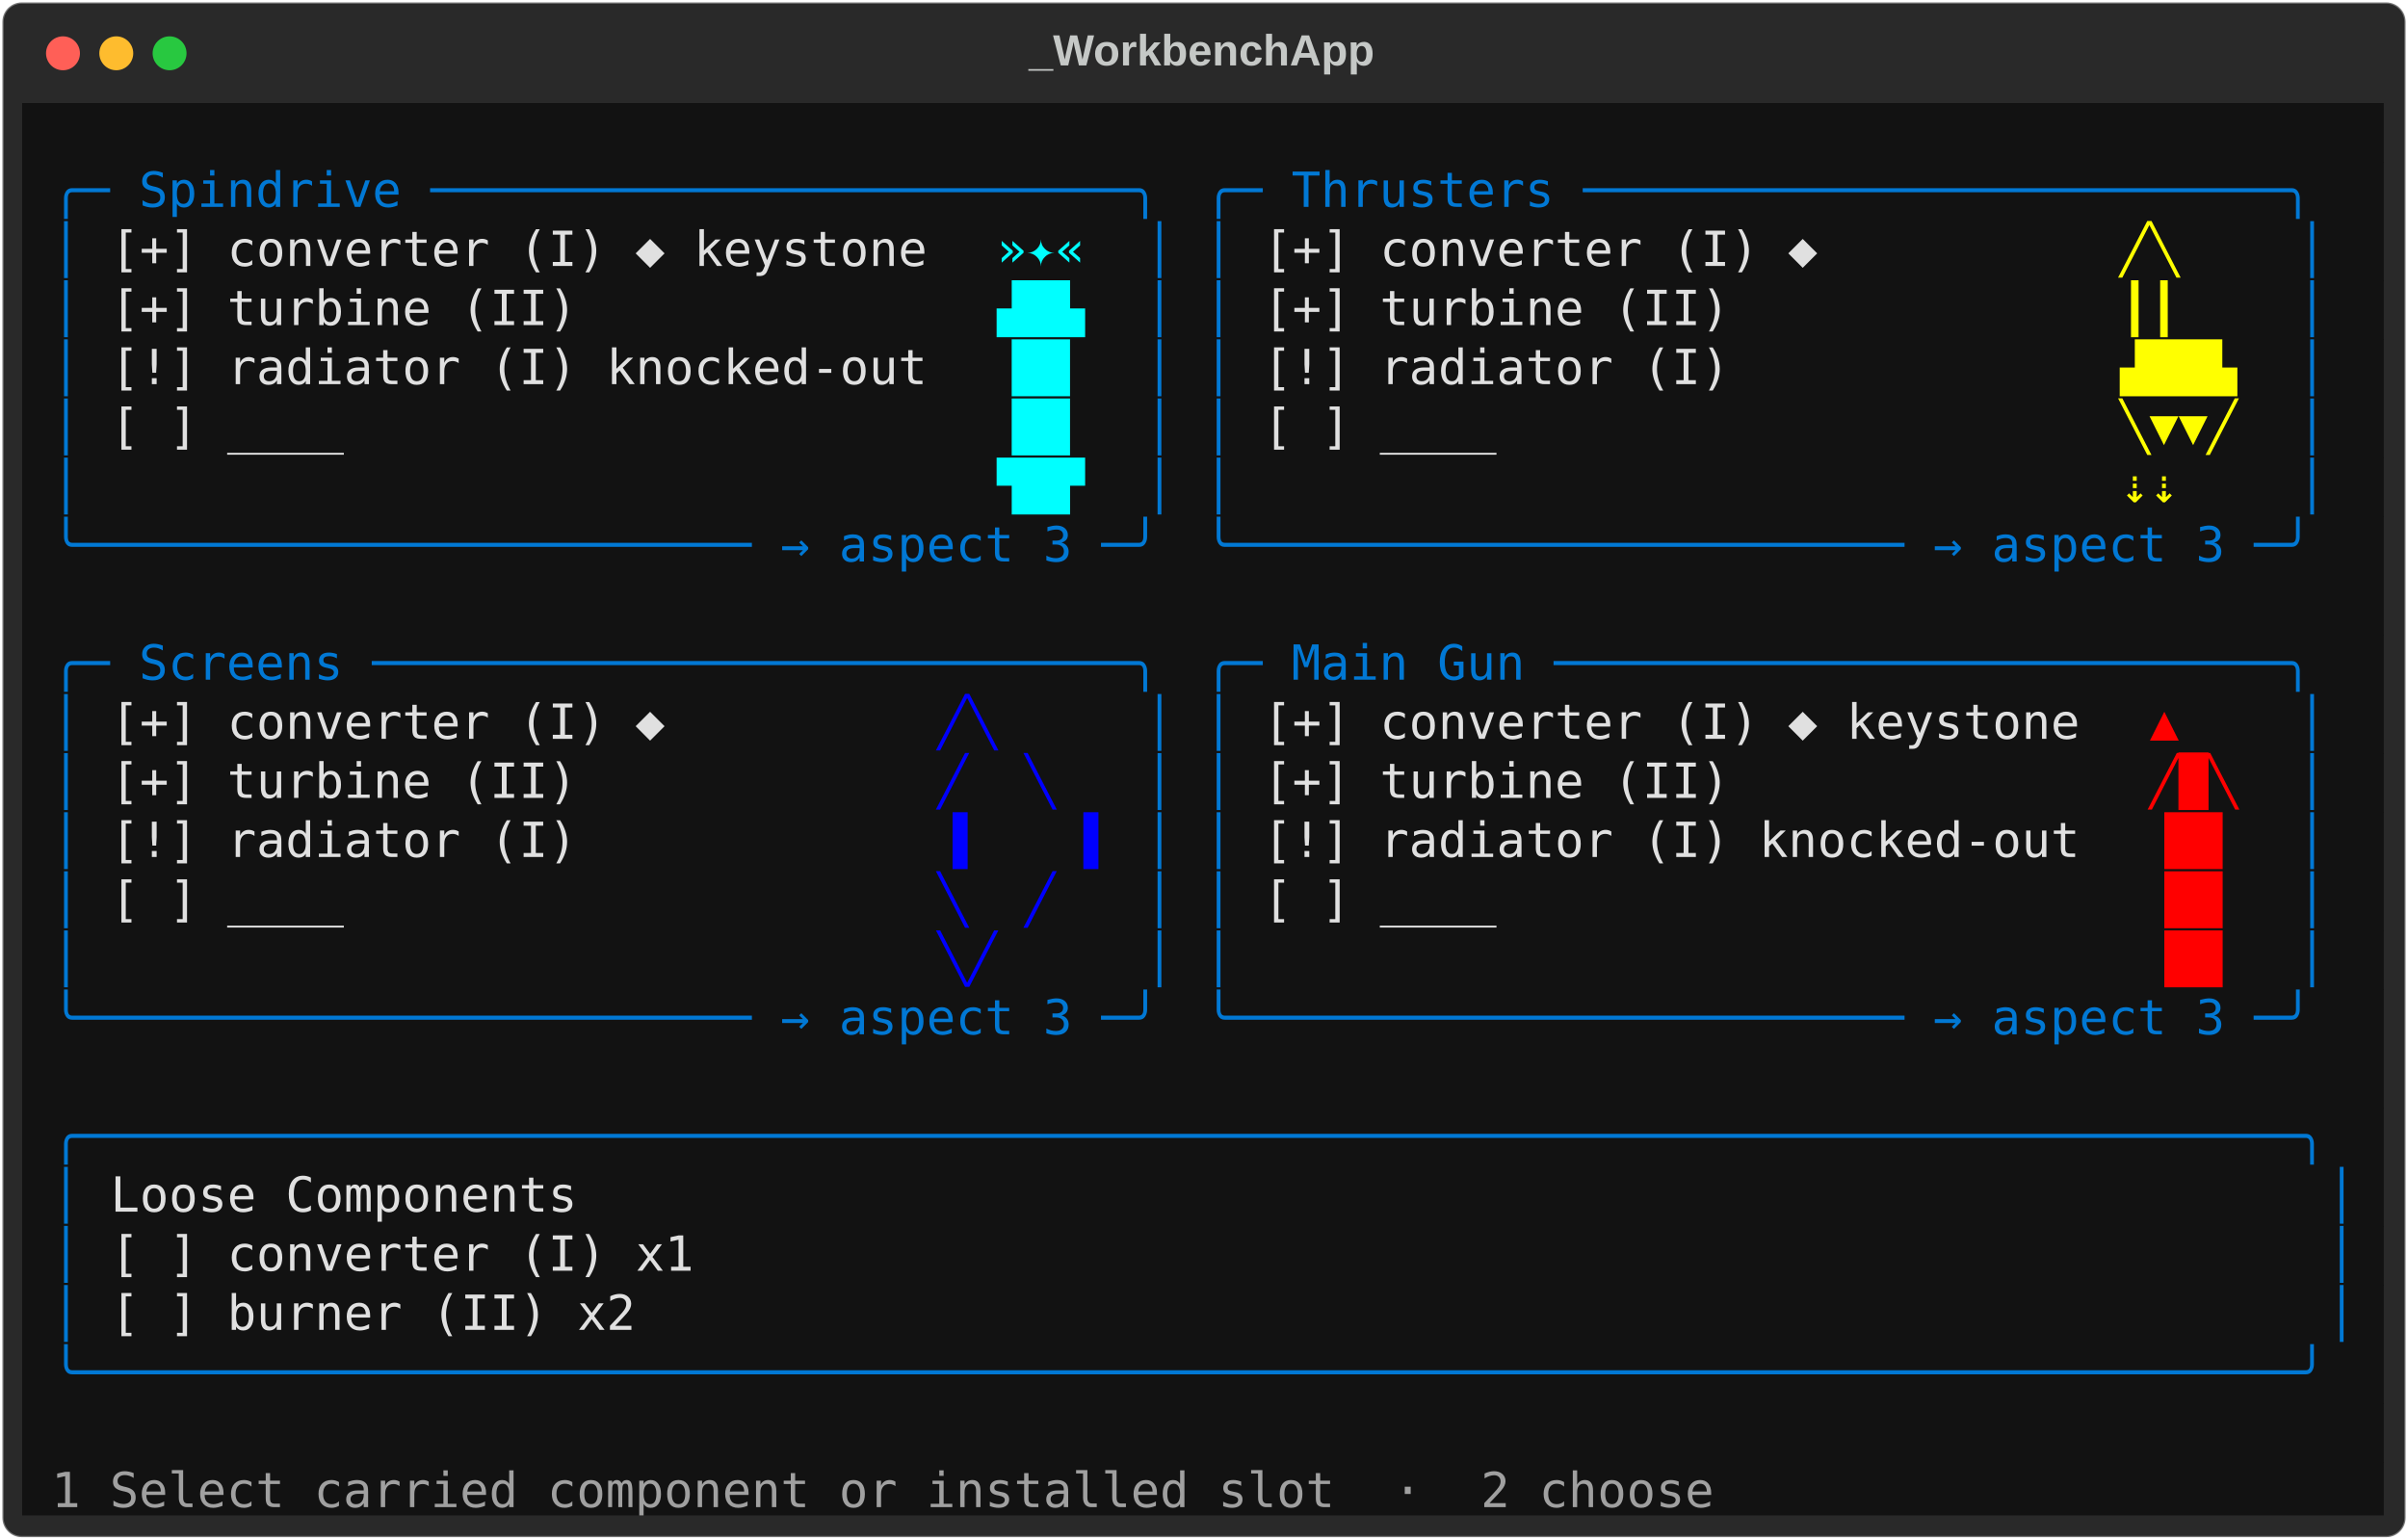
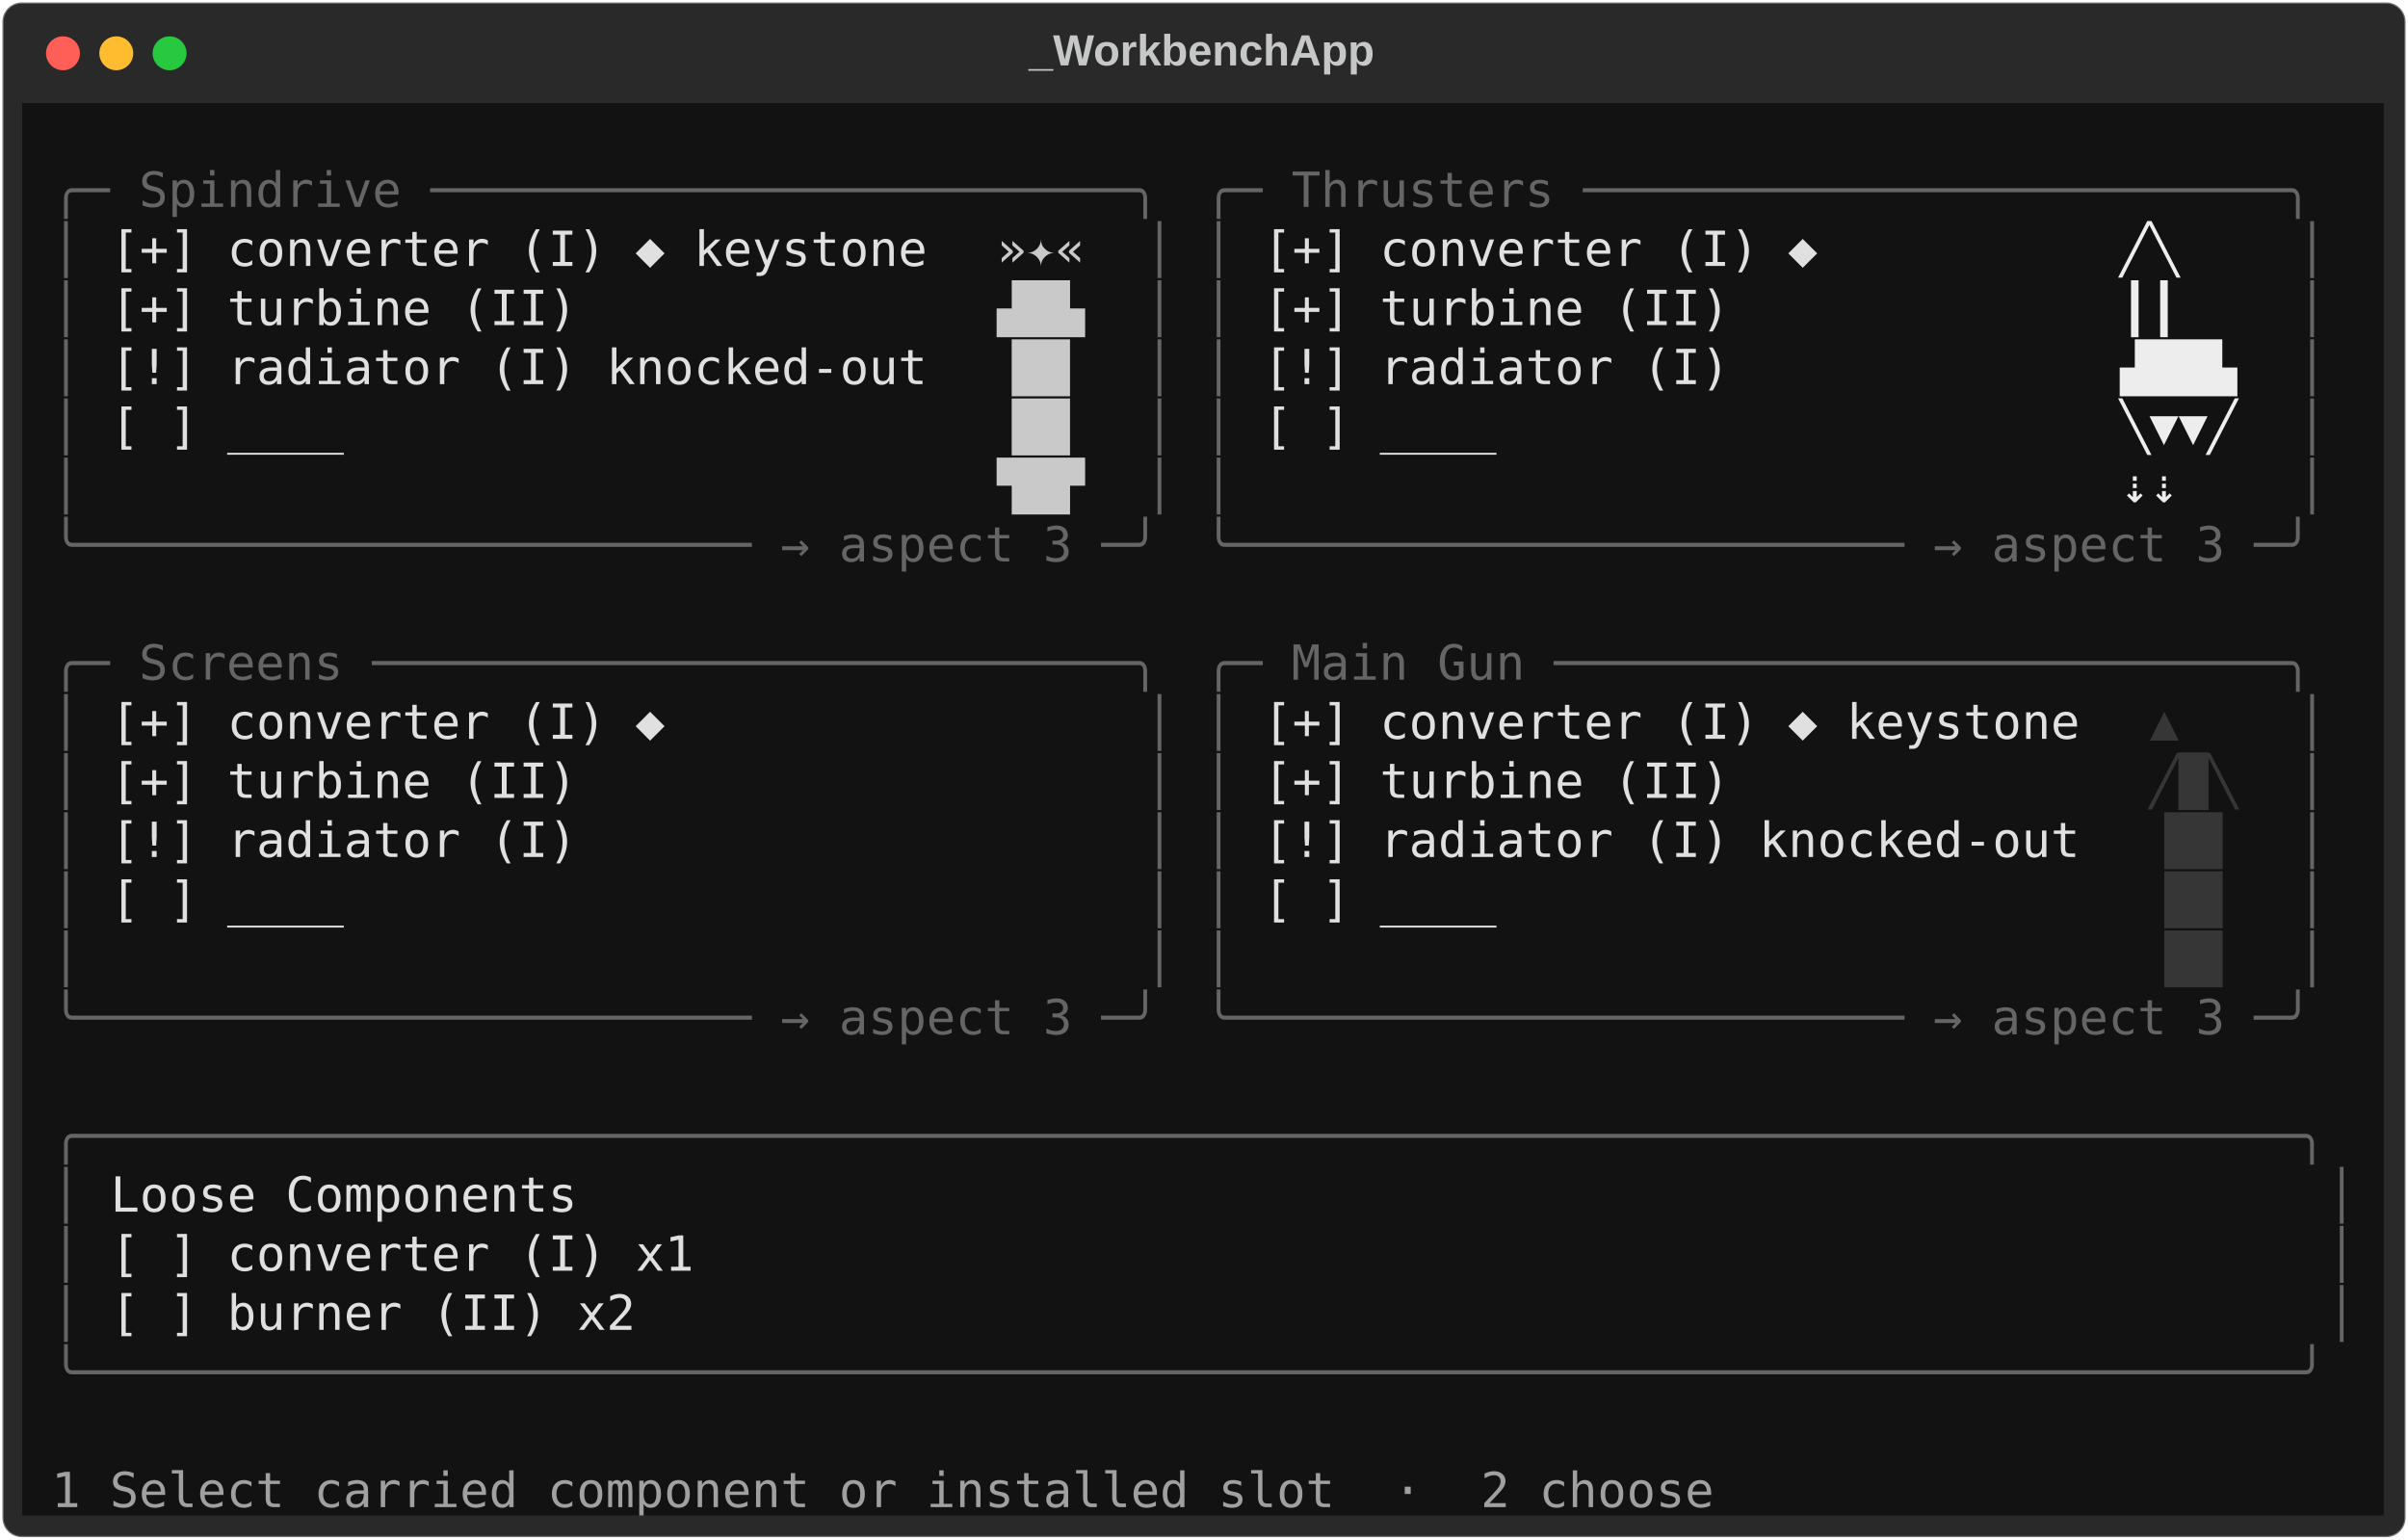
<svg xmlns="http://www.w3.org/2000/svg" class="rich-terminal" viewBox="0 0 994 635.6">
  <style>

    @font-face {
        font-family: "Fira Code";
        src: local("FiraCode-Regular"),
                url("https://cdnjs.cloudflare.com/ajax/libs/firacode/6.2.0/woff2/FiraCode-Regular.woff2") format("woff2"),
                url("https://cdnjs.cloudflare.com/ajax/libs/firacode/6.2.0/woff/FiraCode-Regular.woff") format("woff");
        font-style: normal;
        font-weight: 400;
    }
    @font-face {
        font-family: "Fira Code";
        src: local("FiraCode-Bold"),
                url("https://cdnjs.cloudflare.com/ajax/libs/firacode/6.2.0/woff2/FiraCode-Bold.woff2") format("woff2"),
                url("https://cdnjs.cloudflare.com/ajax/libs/firacode/6.2.0/woff/FiraCode-Bold.woff") format("woff");
        font-style: bold;
        font-weight: 700;
    }

    .terminal-matrix {
        font-family: Fira Code, monospace;
        font-size: 20px;
        line-height: 24.4px;
        font-variant-east-asian: full-width;
    }

    .terminal-title {
        font-size: 18px;
        font-weight: bold;
        font-family: arial;
    }

    .terminal-r1 { fill: #c5c8c6 }
- .terminal-r2 { fill: #0178d4 }
+ .terminal-r2 { fill: #656565 }
.terminal-r3 { fill: #e0e0e0 }
- .terminal-r4 { fill: #00ffff }
- .terminal-r5 { fill: #ffff00 }
- .terminal-r6 { fill: #0000ff }
- .terminal-r7 { fill: #ff0000 }
+ .terminal-r4 { fill: #c9c9c9 }
+ .terminal-r5 { fill: #ededed }
+ .terminal-r6 { fill: #121212 }
+ .terminal-r7 { fill: #363636 }
.terminal-r8 { fill: #a0a0a0 }
    </style>
  <defs>
    <clipPath id="terminal-clip-terminal">
      <rect x="0" y="0" width="975.0" height="584.6" />
    </clipPath>
    <clipPath id="terminal-line-0">
      <rect x="0" y="1.5" width="976" height="24.65" />
    </clipPath>
    <clipPath id="terminal-line-1">
      <rect x="0" y="25.9" width="976" height="24.65" />
    </clipPath>
    <clipPath id="terminal-line-2">
      <rect x="0" y="50.3" width="976" height="24.65" />
    </clipPath>
    <clipPath id="terminal-line-3">
      <rect x="0" y="74.7" width="976" height="24.65" />
    </clipPath>
    <clipPath id="terminal-line-4">
      <rect x="0" y="99.1" width="976" height="24.65" />
    </clipPath>
    <clipPath id="terminal-line-5">
      <rect x="0" y="123.5" width="976" height="24.65" />
    </clipPath>
    <clipPath id="terminal-line-6">
      <rect x="0" y="147.9" width="976" height="24.65" />
    </clipPath>
    <clipPath id="terminal-line-7">
      <rect x="0" y="172.3" width="976" height="24.65" />
    </clipPath>
    <clipPath id="terminal-line-8">
      <rect x="0" y="196.7" width="976" height="24.65" />
    </clipPath>
    <clipPath id="terminal-line-9">
      <rect x="0" y="221.1" width="976" height="24.65" />
    </clipPath>
    <clipPath id="terminal-line-10">
      <rect x="0" y="245.5" width="976" height="24.65" />
    </clipPath>
    <clipPath id="terminal-line-11">
      <rect x="0" y="269.9" width="976" height="24.65" />
    </clipPath>
    <clipPath id="terminal-line-12">
      <rect x="0" y="294.3" width="976" height="24.65" />
    </clipPath>
    <clipPath id="terminal-line-13">
      <rect x="0" y="318.7" width="976" height="24.65" />
    </clipPath>
    <clipPath id="terminal-line-14">
      <rect x="0" y="343.1" width="976" height="24.65" />
    </clipPath>
    <clipPath id="terminal-line-15">
      <rect x="0" y="367.5" width="976" height="24.65" />
    </clipPath>
    <clipPath id="terminal-line-16">
      <rect x="0" y="391.9" width="976" height="24.65" />
    </clipPath>
    <clipPath id="terminal-line-17">
      <rect x="0" y="416.3" width="976" height="24.65" />
    </clipPath>
    <clipPath id="terminal-line-18">
      <rect x="0" y="440.7" width="976" height="24.65" />
    </clipPath>
    <clipPath id="terminal-line-19">
      <rect x="0" y="465.1" width="976" height="24.65" />
    </clipPath>
    <clipPath id="terminal-line-20">
      <rect x="0" y="489.5" width="976" height="24.65" />
    </clipPath>
    <clipPath id="terminal-line-21">
      <rect x="0" y="513.9" width="976" height="24.65" />
    </clipPath>
    <clipPath id="terminal-line-22">
      <rect x="0" y="538.3" width="976" height="24.65" />
    </clipPath>
  </defs>
  <rect fill="#292929" stroke="rgba(255,255,255,0.35)" stroke-width="1" x="1" y="1" width="992" height="633.6" rx="8" />
  <text class="terminal-title" fill="#c5c8c6" text-anchor="middle" x="496" y="27">_WorkbenchApp</text>
  <g transform="translate(26,22)">
    <circle cx="0" cy="0" r="7" fill="#ff5f57" />
    <circle cx="22" cy="0" r="7" fill="#febc2e" />
    <circle cx="44" cy="0" r="7" fill="#28c840" />
  </g>
  <g transform="translate(9, 41)" clip-path="url(#terminal-clip-terminal)">
    <rect fill="#121212" x="0" y="1.5" width="976" height="24.65" shape-rendering="crispEdges" />
    <rect fill="#121212" x="0" y="25.9" width="12.2" height="24.65" shape-rendering="crispEdges" />
    <rect fill="#121212" x="12.2" y="25.9" width="463.6" height="24.65" shape-rendering="crispEdges" />
    <rect fill="#121212" x="475.8" y="25.9" width="12.2" height="24.65" shape-rendering="crispEdges" />
    <rect fill="#121212" x="488" y="25.9" width="463.6" height="24.65" shape-rendering="crispEdges" />
    <rect fill="#121212" x="951.6" y="25.9" width="24.4" height="24.65" shape-rendering="crispEdges" />
    <rect fill="#121212" x="0" y="50.3" width="12.2" height="24.65" shape-rendering="crispEdges" />
    <rect fill="#121212" x="12.2" y="50.3" width="12.2" height="24.65" shape-rendering="crispEdges" />
    <rect fill="#121212" x="24.4" y="50.3" width="12.2" height="24.65" shape-rendering="crispEdges" />
    <rect fill="#121212" x="36.6" y="50.3" width="341.6" height="24.65" shape-rendering="crispEdges" />
    <rect fill="#121212" x="378.2" y="50.3" width="24.4" height="24.65" shape-rendering="crispEdges" />
    <rect fill="#121212" x="402.6" y="50.3" width="48.8" height="24.65" shape-rendering="crispEdges" />
    <rect fill="#121212" x="451.4" y="50.3" width="12.2" height="24.65" shape-rendering="crispEdges" />
    <rect fill="#121212" x="463.6" y="50.3" width="12.2" height="24.65" shape-rendering="crispEdges" />
    <rect fill="#121212" x="475.8" y="50.3" width="12.2" height="24.65" shape-rendering="crispEdges" />
    <rect fill="#121212" x="488" y="50.3" width="12.2" height="24.65" shape-rendering="crispEdges" />
    <rect fill="#121212" x="500.2" y="50.3" width="12.2" height="24.65" shape-rendering="crispEdges" />
    <rect fill="#121212" x="512.4" y="50.3" width="231.8" height="24.65" shape-rendering="crispEdges" />
    <rect fill="#121212" x="744.2" y="50.3" width="122" height="24.65" shape-rendering="crispEdges" />
    <rect fill="#121212" x="866.2" y="50.3" width="48.8" height="24.65" shape-rendering="crispEdges" />
    <rect fill="#121212" x="915" y="50.3" width="24.4" height="24.65" shape-rendering="crispEdges" />
    <rect fill="#121212" x="939.4" y="50.3" width="12.2" height="24.65" shape-rendering="crispEdges" />
    <rect fill="#121212" x="951.6" y="50.3" width="24.4" height="24.65" shape-rendering="crispEdges" />
    <rect fill="#121212" x="0" y="74.7" width="12.2" height="24.65" shape-rendering="crispEdges" />
    <rect fill="#121212" x="12.2" y="74.7" width="12.2" height="24.65" shape-rendering="crispEdges" />
    <rect fill="#121212" x="24.4" y="74.7" width="12.2" height="24.65" shape-rendering="crispEdges" />
    <rect fill="#121212" x="36.6" y="74.7" width="195.2" height="24.65" shape-rendering="crispEdges" />
    <rect fill="#121212" x="231.8" y="74.7" width="170.8" height="24.65" shape-rendering="crispEdges" />
    <rect fill="#121212" x="402.6" y="74.7" width="48.8" height="24.65" shape-rendering="crispEdges" />
    <rect fill="#121212" x="451.4" y="74.7" width="12.2" height="24.65" shape-rendering="crispEdges" />
    <rect fill="#121212" x="463.6" y="74.7" width="12.2" height="24.65" shape-rendering="crispEdges" />
    <rect fill="#121212" x="475.8" y="74.7" width="12.2" height="24.65" shape-rendering="crispEdges" />
    <rect fill="#121212" x="488" y="74.7" width="12.2" height="24.65" shape-rendering="crispEdges" />
    <rect fill="#121212" x="500.2" y="74.7" width="12.2" height="24.65" shape-rendering="crispEdges" />
    <rect fill="#121212" x="512.4" y="74.7" width="195.2" height="24.65" shape-rendering="crispEdges" />
    <rect fill="#121212" x="707.6" y="74.7" width="158.6" height="24.65" shape-rendering="crispEdges" />
    <rect fill="#121212" x="866.2" y="74.7" width="48.8" height="24.65" shape-rendering="crispEdges" />
    <rect fill="#121212" x="915" y="74.7" width="24.4" height="24.65" shape-rendering="crispEdges" />
    <rect fill="#121212" x="939.4" y="74.7" width="12.2" height="24.65" shape-rendering="crispEdges" />
    <rect fill="#121212" x="951.6" y="74.7" width="24.4" height="24.65" shape-rendering="crispEdges" />
    <rect fill="#121212" x="0" y="99.1" width="12.2" height="24.65" shape-rendering="crispEdges" />
    <rect fill="#121212" x="12.2" y="99.1" width="12.2" height="24.65" shape-rendering="crispEdges" />
    <rect fill="#121212" x="24.4" y="99.1" width="12.2" height="24.65" shape-rendering="crispEdges" />
    <rect fill="#121212" x="36.6" y="99.1" width="341.6" height="24.65" shape-rendering="crispEdges" />
    <rect fill="#121212" x="378.2" y="99.1" width="24.4" height="24.65" shape-rendering="crispEdges" />
    <rect fill="#121212" x="402.6" y="99.1" width="48.8" height="24.65" shape-rendering="crispEdges" />
    <rect fill="#121212" x="451.4" y="99.1" width="12.2" height="24.65" shape-rendering="crispEdges" />
    <rect fill="#121212" x="463.6" y="99.1" width="12.2" height="24.65" shape-rendering="crispEdges" />
    <rect fill="#121212" x="475.8" y="99.1" width="12.2" height="24.65" shape-rendering="crispEdges" />
    <rect fill="#121212" x="488" y="99.1" width="12.2" height="24.65" shape-rendering="crispEdges" />
    <rect fill="#121212" x="500.2" y="99.1" width="12.2" height="24.65" shape-rendering="crispEdges" />
    <rect fill="#121212" x="512.4" y="99.1" width="195.2" height="24.65" shape-rendering="crispEdges" />
    <rect fill="#121212" x="707.6" y="99.1" width="158.6" height="24.65" shape-rendering="crispEdges" />
    <rect fill="#121212" x="866.2" y="99.1" width="61" height="24.65" shape-rendering="crispEdges" />
    <rect fill="#121212" x="927.2" y="99.1" width="12.2" height="24.65" shape-rendering="crispEdges" />
    <rect fill="#121212" x="939.4" y="99.1" width="12.2" height="24.65" shape-rendering="crispEdges" />
    <rect fill="#121212" x="951.6" y="99.1" width="24.4" height="24.65" shape-rendering="crispEdges" />
    <rect fill="#121212" x="0" y="123.5" width="12.2" height="24.65" shape-rendering="crispEdges" />
    <rect fill="#121212" x="12.2" y="123.5" width="12.2" height="24.65" shape-rendering="crispEdges" />
    <rect fill="#121212" x="24.4" y="123.5" width="12.2" height="24.65" shape-rendering="crispEdges" />
    <rect fill="#121212" x="36.6" y="123.5" width="97.6" height="24.65" shape-rendering="crispEdges" />
    <rect fill="#121212" x="134.2" y="123.5" width="268.4" height="24.65" shape-rendering="crispEdges" />
    <rect fill="#121212" x="402.6" y="123.5" width="48.8" height="24.65" shape-rendering="crispEdges" />
    <rect fill="#121212" x="451.4" y="123.5" width="12.2" height="24.65" shape-rendering="crispEdges" />
    <rect fill="#121212" x="463.6" y="123.5" width="12.2" height="24.65" shape-rendering="crispEdges" />
    <rect fill="#121212" x="475.8" y="123.5" width="12.2" height="24.65" shape-rendering="crispEdges" />
    <rect fill="#121212" x="488" y="123.5" width="12.2" height="24.65" shape-rendering="crispEdges" />
    <rect fill="#121212" x="500.2" y="123.5" width="12.2" height="24.65" shape-rendering="crispEdges" />
    <rect fill="#121212" x="512.4" y="123.5" width="97.6" height="24.65" shape-rendering="crispEdges" />
    <rect fill="#121212" x="610" y="123.5" width="256.2" height="24.65" shape-rendering="crispEdges" />
    <rect fill="#121212" x="866.2" y="123.5" width="61" height="24.65" shape-rendering="crispEdges" />
    <rect fill="#121212" x="927.2" y="123.5" width="12.2" height="24.65" shape-rendering="crispEdges" />
    <rect fill="#121212" x="939.4" y="123.5" width="12.2" height="24.65" shape-rendering="crispEdges" />
    <rect fill="#121212" x="951.6" y="123.5" width="24.4" height="24.65" shape-rendering="crispEdges" />
    <rect fill="#121212" x="0" y="147.9" width="12.2" height="24.65" shape-rendering="crispEdges" />
    <rect fill="#121212" x="12.2" y="147.9" width="12.2" height="24.65" shape-rendering="crispEdges" />
    <rect fill="#121212" x="24.4" y="147.9" width="378.2" height="24.65" shape-rendering="crispEdges" />
    <rect fill="#121212" x="402.6" y="147.9" width="48.8" height="24.65" shape-rendering="crispEdges" />
    <rect fill="#121212" x="451.4" y="147.9" width="12.2" height="24.65" shape-rendering="crispEdges" />
    <rect fill="#121212" x="463.6" y="147.9" width="12.2" height="24.65" shape-rendering="crispEdges" />
    <rect fill="#121212" x="475.8" y="147.9" width="12.2" height="24.65" shape-rendering="crispEdges" />
    <rect fill="#121212" x="488" y="147.9" width="12.2" height="24.65" shape-rendering="crispEdges" />
    <rect fill="#121212" x="500.2" y="147.9" width="366" height="24.65" shape-rendering="crispEdges" />
    <rect fill="#121212" x="866.2" y="147.9" width="48.8" height="24.65" shape-rendering="crispEdges" />
    <rect fill="#121212" x="915" y="147.9" width="24.4" height="24.65" shape-rendering="crispEdges" />
    <rect fill="#121212" x="939.4" y="147.9" width="12.2" height="24.65" shape-rendering="crispEdges" />
    <rect fill="#121212" x="951.6" y="147.9" width="24.4" height="24.65" shape-rendering="crispEdges" />
    <rect fill="#121212" x="0" y="172.3" width="12.2" height="24.65" shape-rendering="crispEdges" />
    <rect fill="#121212" x="12.2" y="172.3" width="463.6" height="24.65" shape-rendering="crispEdges" />
    <rect fill="#121212" x="475.8" y="172.3" width="12.2" height="24.65" shape-rendering="crispEdges" />
    <rect fill="#121212" x="488" y="172.3" width="463.6" height="24.65" shape-rendering="crispEdges" />
    <rect fill="#121212" x="951.6" y="172.3" width="24.4" height="24.65" shape-rendering="crispEdges" />
    <rect fill="#121212" x="0" y="196.7" width="976" height="24.65" shape-rendering="crispEdges" />
    <rect fill="#121212" x="0" y="221.1" width="12.2" height="24.65" shape-rendering="crispEdges" />
    <rect fill="#121212" x="12.2" y="221.1" width="463.6" height="24.65" shape-rendering="crispEdges" />
    <rect fill="#121212" x="475.8" y="221.1" width="12.2" height="24.65" shape-rendering="crispEdges" />
    <rect fill="#121212" x="488" y="221.1" width="463.6" height="24.65" shape-rendering="crispEdges" />
    <rect fill="#121212" x="951.6" y="221.1" width="24.4" height="24.65" shape-rendering="crispEdges" />
    <rect fill="#121212" x="0" y="245.5" width="12.2" height="24.65" shape-rendering="crispEdges" />
    <rect fill="#121212" x="12.2" y="245.5" width="12.2" height="24.65" shape-rendering="crispEdges" />
    <rect fill="#121212" x="24.4" y="245.5" width="12.2" height="24.65" shape-rendering="crispEdges" />
    <rect fill="#121212" x="36.6" y="245.5" width="231.8" height="24.65" shape-rendering="crispEdges" />
    <rect fill="#121212" x="268.4" y="245.5" width="109.8" height="24.65" shape-rendering="crispEdges" />
    <rect fill="#121212" x="378.2" y="245.5" width="48.8" height="24.65" shape-rendering="crispEdges" />
    <rect fill="#121212" x="427" y="245.5" width="36.6" height="24.65" shape-rendering="crispEdges" />
    <rect fill="#121212" x="463.6" y="245.5" width="12.2" height="24.65" shape-rendering="crispEdges" />
    <rect fill="#121212" x="475.8" y="245.5" width="12.2" height="24.65" shape-rendering="crispEdges" />
    <rect fill="#121212" x="488" y="245.5" width="12.2" height="24.65" shape-rendering="crispEdges" />
    <rect fill="#121212" x="500.2" y="245.5" width="12.2" height="24.65" shape-rendering="crispEdges" />
    <rect fill="#121212" x="512.4" y="245.5" width="341.6" height="24.65" shape-rendering="crispEdges" />
    <rect fill="#121212" x="854" y="245.5" width="24.4" height="24.65" shape-rendering="crispEdges" />
    <rect fill="#121212" x="878.4" y="245.5" width="36.6" height="24.65" shape-rendering="crispEdges" />
    <rect fill="#121212" x="915" y="245.5" width="24.4" height="24.65" shape-rendering="crispEdges" />
    <rect fill="#121212" x="939.4" y="245.5" width="12.2" height="24.65" shape-rendering="crispEdges" />
    <rect fill="#121212" x="951.6" y="245.5" width="24.4" height="24.65" shape-rendering="crispEdges" />
    <rect fill="#121212" x="0" y="269.9" width="12.2" height="24.65" shape-rendering="crispEdges" />
    <rect fill="#121212" x="12.2" y="269.9" width="12.2" height="24.65" shape-rendering="crispEdges" />
    <rect fill="#121212" x="24.4" y="269.9" width="12.2" height="24.65" shape-rendering="crispEdges" />
    <rect fill="#121212" x="36.6" y="269.9" width="195.2" height="24.65" shape-rendering="crispEdges" />
    <rect fill="#121212" x="231.8" y="269.9" width="146.4" height="24.65" shape-rendering="crispEdges" />
    <rect fill="#121212" x="378.2" y="269.9" width="61" height="24.65" shape-rendering="crispEdges" />
    <rect fill="#121212" x="439.2" y="269.9" width="24.4" height="24.65" shape-rendering="crispEdges" />
    <rect fill="#121212" x="463.6" y="269.9" width="12.2" height="24.65" shape-rendering="crispEdges" />
    <rect fill="#121212" x="475.8" y="269.9" width="12.2" height="24.65" shape-rendering="crispEdges" />
    <rect fill="#121212" x="488" y="269.9" width="12.2" height="24.65" shape-rendering="crispEdges" />
    <rect fill="#121212" x="500.2" y="269.9" width="12.2" height="24.65" shape-rendering="crispEdges" />
    <rect fill="#121212" x="512.4" y="269.9" width="195.2" height="24.65" shape-rendering="crispEdges" />
    <rect fill="#121212" x="707.6" y="269.9" width="170.8" height="24.65" shape-rendering="crispEdges" />
    <rect fill="#121212" x="878.4" y="269.9" width="48.8" height="24.65" shape-rendering="crispEdges" />
    <rect fill="#121212" x="927.2" y="269.9" width="12.2" height="24.65" shape-rendering="crispEdges" />
    <rect fill="#121212" x="939.4" y="269.9" width="12.2" height="24.65" shape-rendering="crispEdges" />
    <rect fill="#121212" x="951.6" y="269.9" width="24.4" height="24.65" shape-rendering="crispEdges" />
    <rect fill="#121212" x="0" y="294.3" width="12.2" height="24.65" shape-rendering="crispEdges" />
    <rect fill="#121212" x="12.2" y="294.3" width="12.2" height="24.65" shape-rendering="crispEdges" />
    <rect fill="#121212" x="24.4" y="294.3" width="12.2" height="24.65" shape-rendering="crispEdges" />
    <rect fill="#121212" x="36.6" y="294.3" width="195.2" height="24.65" shape-rendering="crispEdges" />
    <rect fill="#121212" x="231.8" y="294.3" width="146.4" height="24.65" shape-rendering="crispEdges" />
    <rect fill="#121212" x="378.2" y="294.3" width="73.2" height="24.65" shape-rendering="crispEdges" />
    <rect fill="#121212" x="451.4" y="294.3" width="12.2" height="24.65" shape-rendering="crispEdges" />
    <rect fill="#121212" x="463.6" y="294.3" width="12.2" height="24.65" shape-rendering="crispEdges" />
    <rect fill="#121212" x="475.8" y="294.3" width="12.2" height="24.65" shape-rendering="crispEdges" />
    <rect fill="#121212" x="488" y="294.3" width="12.2" height="24.65" shape-rendering="crispEdges" />
    <rect fill="#121212" x="500.2" y="294.3" width="12.2" height="24.65" shape-rendering="crispEdges" />
    <rect fill="#121212" x="512.4" y="294.3" width="341.6" height="24.65" shape-rendering="crispEdges" />
    <rect fill="#121212" x="854" y="294.3" width="24.4" height="24.65" shape-rendering="crispEdges" />
    <rect fill="#121212" x="878.4" y="294.3" width="48.8" height="24.65" shape-rendering="crispEdges" />
    <rect fill="#121212" x="927.2" y="294.3" width="12.2" height="24.65" shape-rendering="crispEdges" />
    <rect fill="#121212" x="939.4" y="294.3" width="12.2" height="24.65" shape-rendering="crispEdges" />
    <rect fill="#121212" x="951.6" y="294.3" width="24.4" height="24.65" shape-rendering="crispEdges" />
    <rect fill="#121212" x="0" y="318.7" width="12.2" height="24.65" shape-rendering="crispEdges" />
    <rect fill="#121212" x="12.2" y="318.7" width="12.2" height="24.65" shape-rendering="crispEdges" />
    <rect fill="#121212" x="24.4" y="318.7" width="12.2" height="24.65" shape-rendering="crispEdges" />
    <rect fill="#121212" x="36.6" y="318.7" width="97.6" height="24.65" shape-rendering="crispEdges" />
    <rect fill="#121212" x="134.2" y="318.7" width="244" height="24.65" shape-rendering="crispEdges" />
    <rect fill="#121212" x="378.2" y="318.7" width="61" height="24.65" shape-rendering="crispEdges" />
    <rect fill="#121212" x="439.2" y="318.7" width="24.4" height="24.65" shape-rendering="crispEdges" />
    <rect fill="#121212" x="463.6" y="318.7" width="12.2" height="24.65" shape-rendering="crispEdges" />
    <rect fill="#121212" x="475.8" y="318.7" width="12.2" height="24.65" shape-rendering="crispEdges" />
    <rect fill="#121212" x="488" y="318.7" width="12.2" height="24.65" shape-rendering="crispEdges" />
    <rect fill="#121212" x="500.2" y="318.7" width="12.2" height="24.65" shape-rendering="crispEdges" />
    <rect fill="#121212" x="512.4" y="318.7" width="97.6" height="24.65" shape-rendering="crispEdges" />
    <rect fill="#121212" x="610" y="318.7" width="268.4" height="24.65" shape-rendering="crispEdges" />
    <rect fill="#121212" x="878.4" y="318.7" width="48.8" height="24.65" shape-rendering="crispEdges" />
    <rect fill="#121212" x="927.2" y="318.7" width="12.2" height="24.65" shape-rendering="crispEdges" />
    <rect fill="#121212" x="939.4" y="318.7" width="12.2" height="24.65" shape-rendering="crispEdges" />
    <rect fill="#121212" x="951.6" y="318.7" width="24.4" height="24.65" shape-rendering="crispEdges" />
    <rect fill="#121212" x="0" y="343.1" width="12.2" height="24.65" shape-rendering="crispEdges" />
    <rect fill="#121212" x="12.2" y="343.1" width="12.2" height="24.65" shape-rendering="crispEdges" />
    <rect fill="#121212" x="24.4" y="343.1" width="353.8" height="24.65" shape-rendering="crispEdges" />
    <rect fill="#121212" x="378.2" y="343.1" width="48.8" height="24.65" shape-rendering="crispEdges" />
    <rect fill="#121212" x="427" y="343.1" width="36.6" height="24.65" shape-rendering="crispEdges" />
    <rect fill="#121212" x="463.6" y="343.1" width="12.2" height="24.65" shape-rendering="crispEdges" />
    <rect fill="#121212" x="475.8" y="343.1" width="12.2" height="24.65" shape-rendering="crispEdges" />
    <rect fill="#121212" x="488" y="343.1" width="12.2" height="24.65" shape-rendering="crispEdges" />
    <rect fill="#121212" x="500.2" y="343.1" width="378.2" height="24.65" shape-rendering="crispEdges" />
    <rect fill="#121212" x="878.4" y="343.1" width="48.8" height="24.65" shape-rendering="crispEdges" />
    <rect fill="#121212" x="927.2" y="343.1" width="12.2" height="24.65" shape-rendering="crispEdges" />
    <rect fill="#121212" x="939.4" y="343.1" width="12.2" height="24.65" shape-rendering="crispEdges" />
    <rect fill="#121212" x="951.6" y="343.1" width="24.4" height="24.65" shape-rendering="crispEdges" />
    <rect fill="#121212" x="0" y="367.5" width="12.2" height="24.65" shape-rendering="crispEdges" />
    <rect fill="#121212" x="12.2" y="367.5" width="463.6" height="24.65" shape-rendering="crispEdges" />
    <rect fill="#121212" x="475.8" y="367.5" width="12.2" height="24.65" shape-rendering="crispEdges" />
    <rect fill="#121212" x="488" y="367.5" width="463.6" height="24.65" shape-rendering="crispEdges" />
    <rect fill="#121212" x="951.6" y="367.5" width="24.4" height="24.65" shape-rendering="crispEdges" />
    <rect fill="#121212" x="0" y="391.9" width="976" height="24.65" shape-rendering="crispEdges" />
    <rect fill="#121212" x="0" y="416.3" width="12.2" height="24.65" shape-rendering="crispEdges" />
    <rect fill="#121212" x="12.2" y="416.3" width="951.6" height="24.65" shape-rendering="crispEdges" />
    <rect fill="#121212" x="963.8" y="416.3" width="12.2" height="24.65" shape-rendering="crispEdges" />
    <rect fill="#121212" x="0" y="440.7" width="12.2" height="24.65" shape-rendering="crispEdges" />
    <rect fill="#121212" x="12.2" y="440.7" width="12.2" height="24.65" shape-rendering="crispEdges" />
    <rect fill="#121212" x="24.4" y="440.7" width="12.2" height="24.65" shape-rendering="crispEdges" />
    <rect fill="#121212" x="36.6" y="440.7" width="195.2" height="24.65" shape-rendering="crispEdges" />
    <rect fill="#121212" x="231.8" y="440.7" width="719.8" height="24.65" shape-rendering="crispEdges" />
    <rect fill="#121212" x="951.6" y="440.7" width="12.2" height="24.65" shape-rendering="crispEdges" />
    <rect fill="#121212" x="963.8" y="440.7" width="12.2" height="24.65" shape-rendering="crispEdges" />
    <rect fill="#121212" x="0" y="465.1" width="12.2" height="24.65" shape-rendering="crispEdges" />
    <rect fill="#121212" x="12.2" y="465.1" width="12.2" height="24.65" shape-rendering="crispEdges" />
    <rect fill="#121212" x="24.4" y="465.1" width="12.2" height="24.65" shape-rendering="crispEdges" />
    <rect fill="#121212" x="36.6" y="465.1" width="244" height="24.65" shape-rendering="crispEdges" />
    <rect fill="#121212" x="280.6" y="465.1" width="671" height="24.65" shape-rendering="crispEdges" />
    <rect fill="#121212" x="951.6" y="465.1" width="12.2" height="24.65" shape-rendering="crispEdges" />
    <rect fill="#121212" x="963.8" y="465.1" width="12.2" height="24.65" shape-rendering="crispEdges" />
    <rect fill="#121212" x="0" y="489.5" width="12.2" height="24.65" shape-rendering="crispEdges" />
    <rect fill="#121212" x="12.2" y="489.5" width="12.2" height="24.65" shape-rendering="crispEdges" />
    <rect fill="#121212" x="24.4" y="489.5" width="12.2" height="24.65" shape-rendering="crispEdges" />
    <rect fill="#121212" x="36.6" y="489.5" width="219.6" height="24.65" shape-rendering="crispEdges" />
    <rect fill="#121212" x="256.2" y="489.5" width="695.4" height="24.65" shape-rendering="crispEdges" />
    <rect fill="#121212" x="951.6" y="489.5" width="12.2" height="24.65" shape-rendering="crispEdges" />
    <rect fill="#121212" x="963.8" y="489.5" width="12.2" height="24.65" shape-rendering="crispEdges" />
    <rect fill="#121212" x="0" y="513.9" width="12.2" height="24.65" shape-rendering="crispEdges" />
    <rect fill="#121212" x="12.2" y="513.9" width="951.6" height="24.65" shape-rendering="crispEdges" />
    <rect fill="#121212" x="963.8" y="513.9" width="12.2" height="24.65" shape-rendering="crispEdges" />
    <rect fill="#121212" x="0" y="538.3" width="976" height="24.65" shape-rendering="crispEdges" />
    <rect fill="#121212" x="0" y="562.7" width="12.2" height="24.65" shape-rendering="crispEdges" />
    <rect fill="#121212" x="12.2" y="562.7" width="695.4" height="24.65" shape-rendering="crispEdges" />
    <rect fill="#121212" x="707.6" y="562.7" width="268.4" height="24.65" shape-rendering="crispEdges" />
    <g class="terminal-matrix">
      <text class="terminal-r1" x="976" y="20" textLength="12.2" clip-path="url(#terminal-line-0)">
</text>
      <text class="terminal-r2" x="12.2" y="44.4" textLength="463.6" clip-path="url(#terminal-line-1)">╭─ Spindrive ────────────────────────╮</text>
      <text class="terminal-r2" x="488" y="44.4" textLength="463.6" clip-path="url(#terminal-line-1)">╭─ Thrusters ────────────────────────╮</text>
      <text class="terminal-r1" x="976" y="44.4" textLength="12.2" clip-path="url(#terminal-line-1)">
</text>
      <text class="terminal-r2" x="12.2" y="68.8" textLength="12.2" clip-path="url(#terminal-line-2)">│</text>
      <text class="terminal-r3" x="36.6" y="68.8" textLength="341.6" clip-path="url(#terminal-line-2)">[+] converter (I) ◆ keystone</text>
      <text class="terminal-r4" x="402.6" y="68.8" textLength="48.8" clip-path="url(#terminal-line-2)"> »✦«</text>
      <text class="terminal-r2" x="463.6" y="68.8" textLength="12.2" clip-path="url(#terminal-line-2)">│</text>
      <text class="terminal-r2" x="488" y="68.8" textLength="12.2" clip-path="url(#terminal-line-2)">│</text>
      <text class="terminal-r3" x="512.4" y="68.8" textLength="231.8" clip-path="url(#terminal-line-2)">[+] converter (I) ◆</text>
      <text class="terminal-r5" x="866.2" y="68.8" textLength="48.8" clip-path="url(#terminal-line-2)">  ╱╲</text>
      <text class="terminal-r2" x="939.4" y="68.8" textLength="12.2" clip-path="url(#terminal-line-2)">│</text>
      <text class="terminal-r1" x="976" y="68.8" textLength="12.2" clip-path="url(#terminal-line-2)">
</text>
      <text class="terminal-r2" x="12.2" y="93.2" textLength="12.2" clip-path="url(#terminal-line-3)">│</text>
      <text class="terminal-r3" x="36.6" y="93.2" textLength="195.2" clip-path="url(#terminal-line-3)">[+] turbine (II)</text>
      <text class="terminal-r4" x="402.6" y="93.2" textLength="48.8" clip-path="url(#terminal-line-3)"> ▟█▙</text>
      <text class="terminal-r2" x="463.6" y="93.2" textLength="12.2" clip-path="url(#terminal-line-3)">│</text>
      <text class="terminal-r2" x="488" y="93.2" textLength="12.2" clip-path="url(#terminal-line-3)">│</text>
      <text class="terminal-r3" x="512.4" y="93.2" textLength="195.2" clip-path="url(#terminal-line-3)">[+] turbine (II)</text>
      <text class="terminal-r5" x="866.2" y="93.2" textLength="48.8" clip-path="url(#terminal-line-3)">  ┃┃</text>
      <text class="terminal-r2" x="939.4" y="93.2" textLength="12.2" clip-path="url(#terminal-line-3)">│</text>
      <text class="terminal-r1" x="976" y="93.2" textLength="12.2" clip-path="url(#terminal-line-3)">
</text>
      <text class="terminal-r2" x="12.2" y="117.6" textLength="12.2" clip-path="url(#terminal-line-4)">│</text>
      <text class="terminal-r3" x="36.6" y="117.6" textLength="341.6" clip-path="url(#terminal-line-4)">[!] radiator (I) knocked-out</text>
      <text class="terminal-r4" x="402.6" y="117.6" textLength="48.8" clip-path="url(#terminal-line-4)"> ▐█▌</text>
      <text class="terminal-r2" x="463.6" y="117.6" textLength="12.2" clip-path="url(#terminal-line-4)">│</text>
      <text class="terminal-r2" x="488" y="117.6" textLength="12.2" clip-path="url(#terminal-line-4)">│</text>
      <text class="terminal-r3" x="512.4" y="117.6" textLength="195.2" clip-path="url(#terminal-line-4)">[!] radiator (I)</text>
      <text class="terminal-r5" x="866.2" y="117.6" textLength="61" clip-path="url(#terminal-line-4)"> ▟██▙</text>
      <text class="terminal-r2" x="939.4" y="117.6" textLength="12.2" clip-path="url(#terminal-line-4)">│</text>
      <text class="terminal-r1" x="976" y="117.6" textLength="12.2" clip-path="url(#terminal-line-4)">
</text>
      <text class="terminal-r2" x="12.2" y="142" textLength="12.2" clip-path="url(#terminal-line-5)">│</text>
      <text class="terminal-r3" x="36.6" y="142" textLength="97.6" clip-path="url(#terminal-line-5)">[ ] ____</text>
      <text class="terminal-r4" x="402.6" y="142" textLength="48.8" clip-path="url(#terminal-line-5)"> ▐█▌</text>
      <text class="terminal-r2" x="463.6" y="142" textLength="12.2" clip-path="url(#terminal-line-5)">│</text>
      <text class="terminal-r2" x="488" y="142" textLength="12.2" clip-path="url(#terminal-line-5)">│</text>
      <text class="terminal-r3" x="512.4" y="142" textLength="97.6" clip-path="url(#terminal-line-5)">[ ] ____</text>
      <text class="terminal-r5" x="866.2" y="142" textLength="61" clip-path="url(#terminal-line-5)"> ╲▼▼╱</text>
      <text class="terminal-r2" x="939.4" y="142" textLength="12.2" clip-path="url(#terminal-line-5)">│</text>
      <text class="terminal-r1" x="976" y="142" textLength="12.2" clip-path="url(#terminal-line-5)">
</text>
      <text class="terminal-r2" x="12.2" y="166.4" textLength="12.2" clip-path="url(#terminal-line-6)">│</text>
      <text class="terminal-r4" x="402.6" y="166.4" textLength="48.8" clip-path="url(#terminal-line-6)"> ▜█▛</text>
      <text class="terminal-r2" x="463.6" y="166.4" textLength="12.2" clip-path="url(#terminal-line-6)">│</text>
      <text class="terminal-r2" x="488" y="166.4" textLength="12.2" clip-path="url(#terminal-line-6)">│</text>
      <text class="terminal-r5" x="866.2" y="166.4" textLength="48.8" clip-path="url(#terminal-line-6)">  ⇣⇣</text>
      <text class="terminal-r2" x="939.4" y="166.4" textLength="12.2" clip-path="url(#terminal-line-6)">│</text>
      <text class="terminal-r1" x="976" y="166.4" textLength="12.2" clip-path="url(#terminal-line-6)">
</text>
      <text class="terminal-r2" x="12.2" y="190.8" textLength="463.6" clip-path="url(#terminal-line-7)">╰─────────────────────── → aspect 3 ─╯</text>
      <text class="terminal-r2" x="488" y="190.8" textLength="463.6" clip-path="url(#terminal-line-7)">╰─────────────────────── → aspect 3 ─╯</text>
      <text class="terminal-r1" x="976" y="190.8" textLength="12.2" clip-path="url(#terminal-line-7)">
</text>
      <text class="terminal-r1" x="976" y="215.2" textLength="12.2" clip-path="url(#terminal-line-8)">
</text>
      <text class="terminal-r2" x="12.2" y="239.6" textLength="463.6" clip-path="url(#terminal-line-9)">╭─ Screens ──────────────────────────╮</text>
      <text class="terminal-r2" x="488" y="239.6" textLength="463.6" clip-path="url(#terminal-line-9)">╭─ Main Gun ─────────────────────────╮</text>
      <text class="terminal-r1" x="976" y="239.6" textLength="12.2" clip-path="url(#terminal-line-9)">
</text>
      <text class="terminal-r2" x="12.2" y="264" textLength="12.2" clip-path="url(#terminal-line-10)">│</text>
      <text class="terminal-r3" x="36.6" y="264" textLength="231.8" clip-path="url(#terminal-line-10)">[+] converter (I) ◆</text>
      <text class="terminal-r6" x="378.2" y="264" textLength="48.8" clip-path="url(#terminal-line-10)">  ╱╲</text>
      <text class="terminal-r2" x="463.6" y="264" textLength="12.2" clip-path="url(#terminal-line-10)">│</text>
      <text class="terminal-r2" x="488" y="264" textLength="12.2" clip-path="url(#terminal-line-10)">│</text>
      <text class="terminal-r3" x="512.4" y="264" textLength="341.6" clip-path="url(#terminal-line-10)">[+] converter (I) ◆ keystone</text>
      <text class="terminal-r7" x="878.4" y="264" textLength="36.6" clip-path="url(#terminal-line-10)">  ▲</text>
      <text class="terminal-r2" x="939.4" y="264" textLength="12.2" clip-path="url(#terminal-line-10)">│</text>
      <text class="terminal-r1" x="976" y="264" textLength="12.2" clip-path="url(#terminal-line-10)">
</text>
      <text class="terminal-r2" x="12.2" y="288.4" textLength="12.2" clip-path="url(#terminal-line-11)">│</text>
      <text class="terminal-r3" x="36.6" y="288.4" textLength="195.2" clip-path="url(#terminal-line-11)">[+] turbine (II)</text>
      <text class="terminal-r6" x="378.2" y="288.4" textLength="61" clip-path="url(#terminal-line-11)"> ╱  ╲</text>
      <text class="terminal-r2" x="463.6" y="288.4" textLength="12.2" clip-path="url(#terminal-line-11)">│</text>
      <text class="terminal-r2" x="488" y="288.4" textLength="12.2" clip-path="url(#terminal-line-11)">│</text>
      <text class="terminal-r3" x="512.4" y="288.4" textLength="195.2" clip-path="url(#terminal-line-11)">[+] turbine (II)</text>
      <text class="terminal-r7" x="878.4" y="288.4" textLength="48.8" clip-path="url(#terminal-line-11)"> ╱█╲</text>
      <text class="terminal-r2" x="939.4" y="288.4" textLength="12.2" clip-path="url(#terminal-line-11)">│</text>
      <text class="terminal-r1" x="976" y="288.4" textLength="12.2" clip-path="url(#terminal-line-11)">
</text>
      <text class="terminal-r2" x="12.2" y="312.8" textLength="12.2" clip-path="url(#terminal-line-12)">│</text>
      <text class="terminal-r3" x="36.6" y="312.8" textLength="195.2" clip-path="url(#terminal-line-12)">[!] radiator (I)</text>
      <text class="terminal-r6" x="378.2" y="312.8" textLength="73.2" clip-path="url(#terminal-line-12)">▐    ▌</text>
      <text class="terminal-r2" x="463.6" y="312.8" textLength="12.2" clip-path="url(#terminal-line-12)">│</text>
      <text class="terminal-r2" x="488" y="312.8" textLength="12.2" clip-path="url(#terminal-line-12)">│</text>
      <text class="terminal-r3" x="512.4" y="312.8" textLength="341.6" clip-path="url(#terminal-line-12)">[!] radiator (I) knocked-out</text>
      <text class="terminal-r7" x="878.4" y="312.8" textLength="48.8" clip-path="url(#terminal-line-12)"> ▐█▌</text>
      <text class="terminal-r2" x="939.4" y="312.8" textLength="12.2" clip-path="url(#terminal-line-12)">│</text>
      <text class="terminal-r1" x="976" y="312.8" textLength="12.2" clip-path="url(#terminal-line-12)">
</text>
      <text class="terminal-r2" x="12.2" y="337.2" textLength="12.2" clip-path="url(#terminal-line-13)">│</text>
      <text class="terminal-r3" x="36.6" y="337.2" textLength="97.6" clip-path="url(#terminal-line-13)">[ ] ____</text>
      <text class="terminal-r6" x="378.2" y="337.2" textLength="61" clip-path="url(#terminal-line-13)"> ╲  ╱</text>
      <text class="terminal-r2" x="463.6" y="337.2" textLength="12.2" clip-path="url(#terminal-line-13)">│</text>
      <text class="terminal-r2" x="488" y="337.2" textLength="12.2" clip-path="url(#terminal-line-13)">│</text>
      <text class="terminal-r3" x="512.4" y="337.2" textLength="97.6" clip-path="url(#terminal-line-13)">[ ] ____</text>
      <text class="terminal-r7" x="878.4" y="337.2" textLength="48.8" clip-path="url(#terminal-line-13)"> ▐█▌</text>
      <text class="terminal-r2" x="939.4" y="337.2" textLength="12.2" clip-path="url(#terminal-line-13)">│</text>
      <text class="terminal-r1" x="976" y="337.2" textLength="12.2" clip-path="url(#terminal-line-13)">
</text>
      <text class="terminal-r2" x="12.2" y="361.6" textLength="12.2" clip-path="url(#terminal-line-14)">│</text>
      <text class="terminal-r6" x="378.2" y="361.6" textLength="48.8" clip-path="url(#terminal-line-14)">  ╲╱</text>
      <text class="terminal-r2" x="463.6" y="361.6" textLength="12.2" clip-path="url(#terminal-line-14)">│</text>
      <text class="terminal-r2" x="488" y="361.6" textLength="12.2" clip-path="url(#terminal-line-14)">│</text>
      <text class="terminal-r7" x="878.4" y="361.6" textLength="48.8" clip-path="url(#terminal-line-14)"> ▐█▌</text>
      <text class="terminal-r2" x="939.4" y="361.6" textLength="12.2" clip-path="url(#terminal-line-14)">│</text>
      <text class="terminal-r1" x="976" y="361.6" textLength="12.2" clip-path="url(#terminal-line-14)">
</text>
      <text class="terminal-r2" x="12.2" y="386" textLength="463.6" clip-path="url(#terminal-line-15)">╰─────────────────────── → aspect 3 ─╯</text>
      <text class="terminal-r2" x="488" y="386" textLength="463.6" clip-path="url(#terminal-line-15)">╰─────────────────────── → aspect 3 ─╯</text>
      <text class="terminal-r1" x="976" y="386" textLength="12.2" clip-path="url(#terminal-line-15)">
</text>
      <text class="terminal-r1" x="976" y="410.4" textLength="12.2" clip-path="url(#terminal-line-16)">
</text>
      <text class="terminal-r2" x="12.2" y="434.8" textLength="951.6" clip-path="url(#terminal-line-17)">╭────────────────────────────────────────────────────────────────────────────╮</text>
      <text class="terminal-r1" x="976" y="434.8" textLength="12.2" clip-path="url(#terminal-line-17)">
</text>
      <text class="terminal-r2" x="12.2" y="459.2" textLength="12.2" clip-path="url(#terminal-line-18)">│</text>
      <text class="terminal-r3" x="36.6" y="459.2" textLength="195.2" clip-path="url(#terminal-line-18)">Loose Components</text>
      <text class="terminal-r2" x="951.6" y="459.2" textLength="12.2" clip-path="url(#terminal-line-18)">│</text>
      <text class="terminal-r1" x="976" y="459.2" textLength="12.2" clip-path="url(#terminal-line-18)">
</text>
      <text class="terminal-r2" x="12.2" y="483.6" textLength="12.2" clip-path="url(#terminal-line-19)">│</text>
      <text class="terminal-r3" x="36.6" y="483.6" textLength="244" clip-path="url(#terminal-line-19)">[ ] converter (I) x1</text>
      <text class="terminal-r2" x="951.6" y="483.6" textLength="12.2" clip-path="url(#terminal-line-19)">│</text>
      <text class="terminal-r1" x="976" y="483.6" textLength="12.2" clip-path="url(#terminal-line-19)">
</text>
      <text class="terminal-r2" x="12.2" y="508" textLength="12.2" clip-path="url(#terminal-line-20)">│</text>
      <text class="terminal-r3" x="36.6" y="508" textLength="219.6" clip-path="url(#terminal-line-20)">[ ] burner (II) x2</text>
      <text class="terminal-r2" x="951.6" y="508" textLength="12.2" clip-path="url(#terminal-line-20)">│</text>
      <text class="terminal-r1" x="976" y="508" textLength="12.2" clip-path="url(#terminal-line-20)">
</text>
      <text class="terminal-r2" x="12.2" y="532.4" textLength="951.6" clip-path="url(#terminal-line-21)">╰────────────────────────────────────────────────────────────────────────────╯</text>
      <text class="terminal-r1" x="976" y="532.4" textLength="12.2" clip-path="url(#terminal-line-21)">
</text>
      <text class="terminal-r1" x="976" y="556.8" textLength="12.2" clip-path="url(#terminal-line-22)">
</text>
      <text class="terminal-r8" x="12.2" y="581.2" textLength="695.4" clip-path="url(#terminal-line-23)">1 Select carried component or installed slot  ·  2 choose</text>
    </g>
  </g>
</svg>
